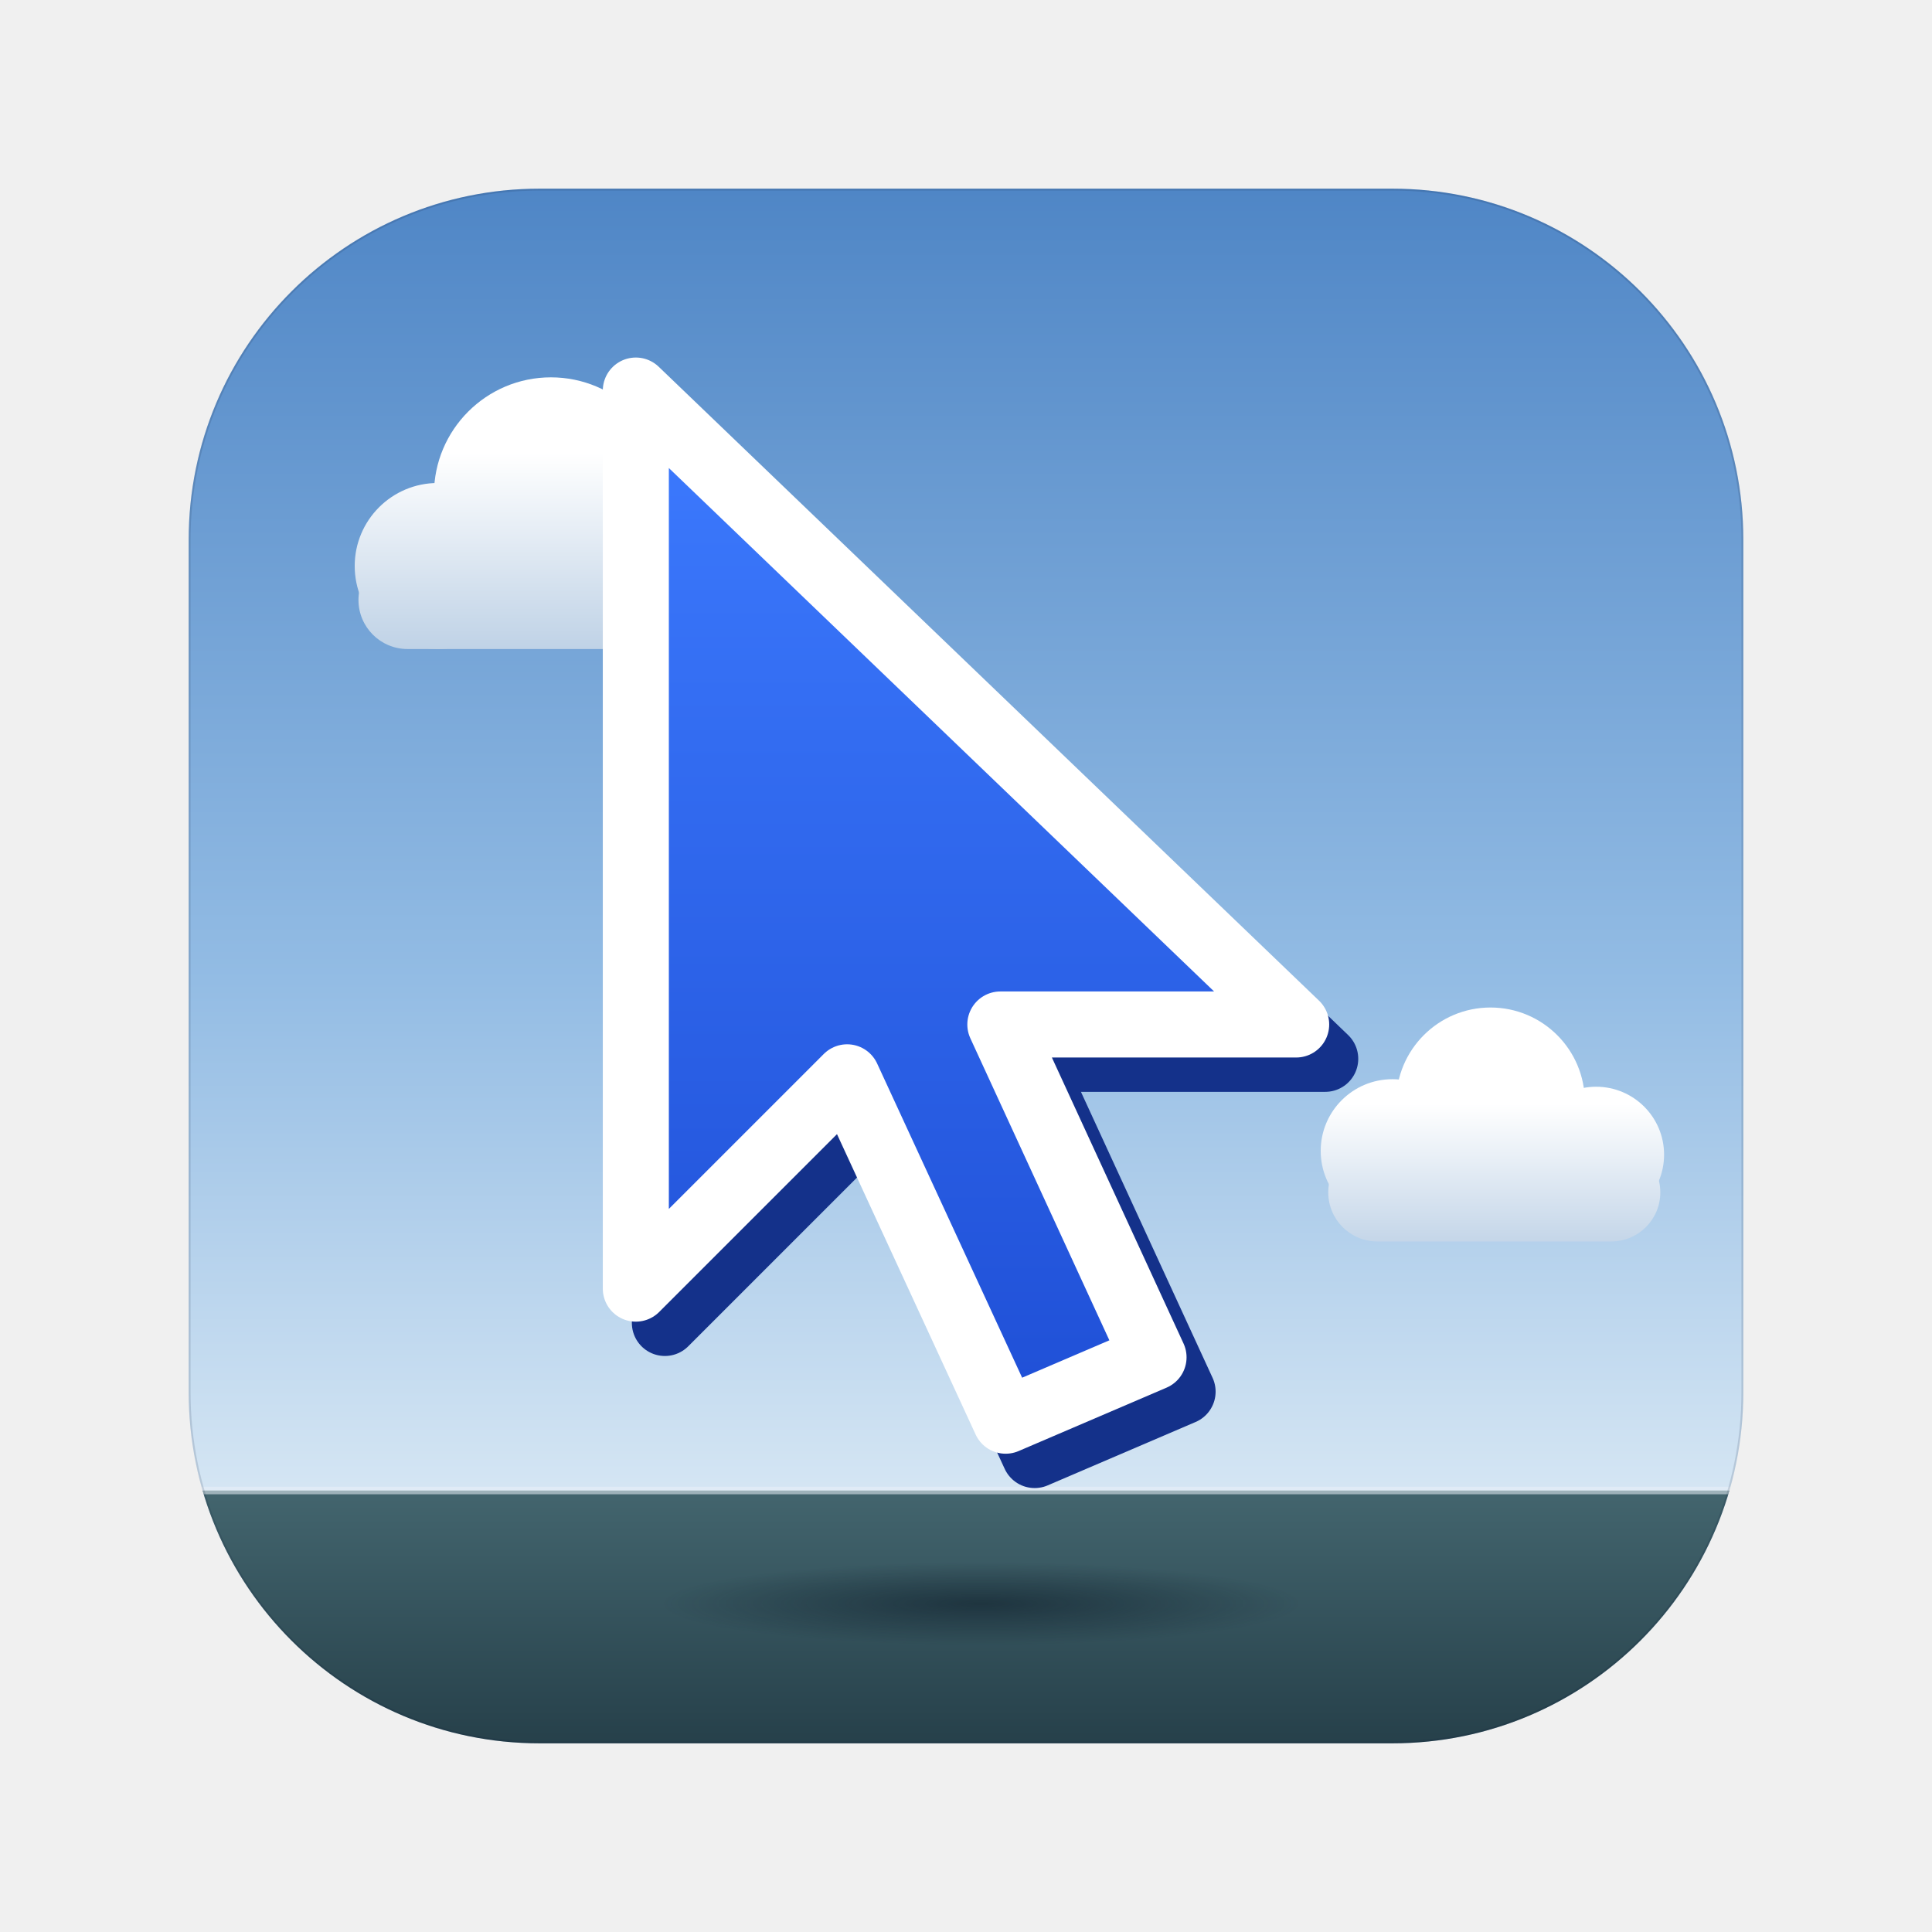
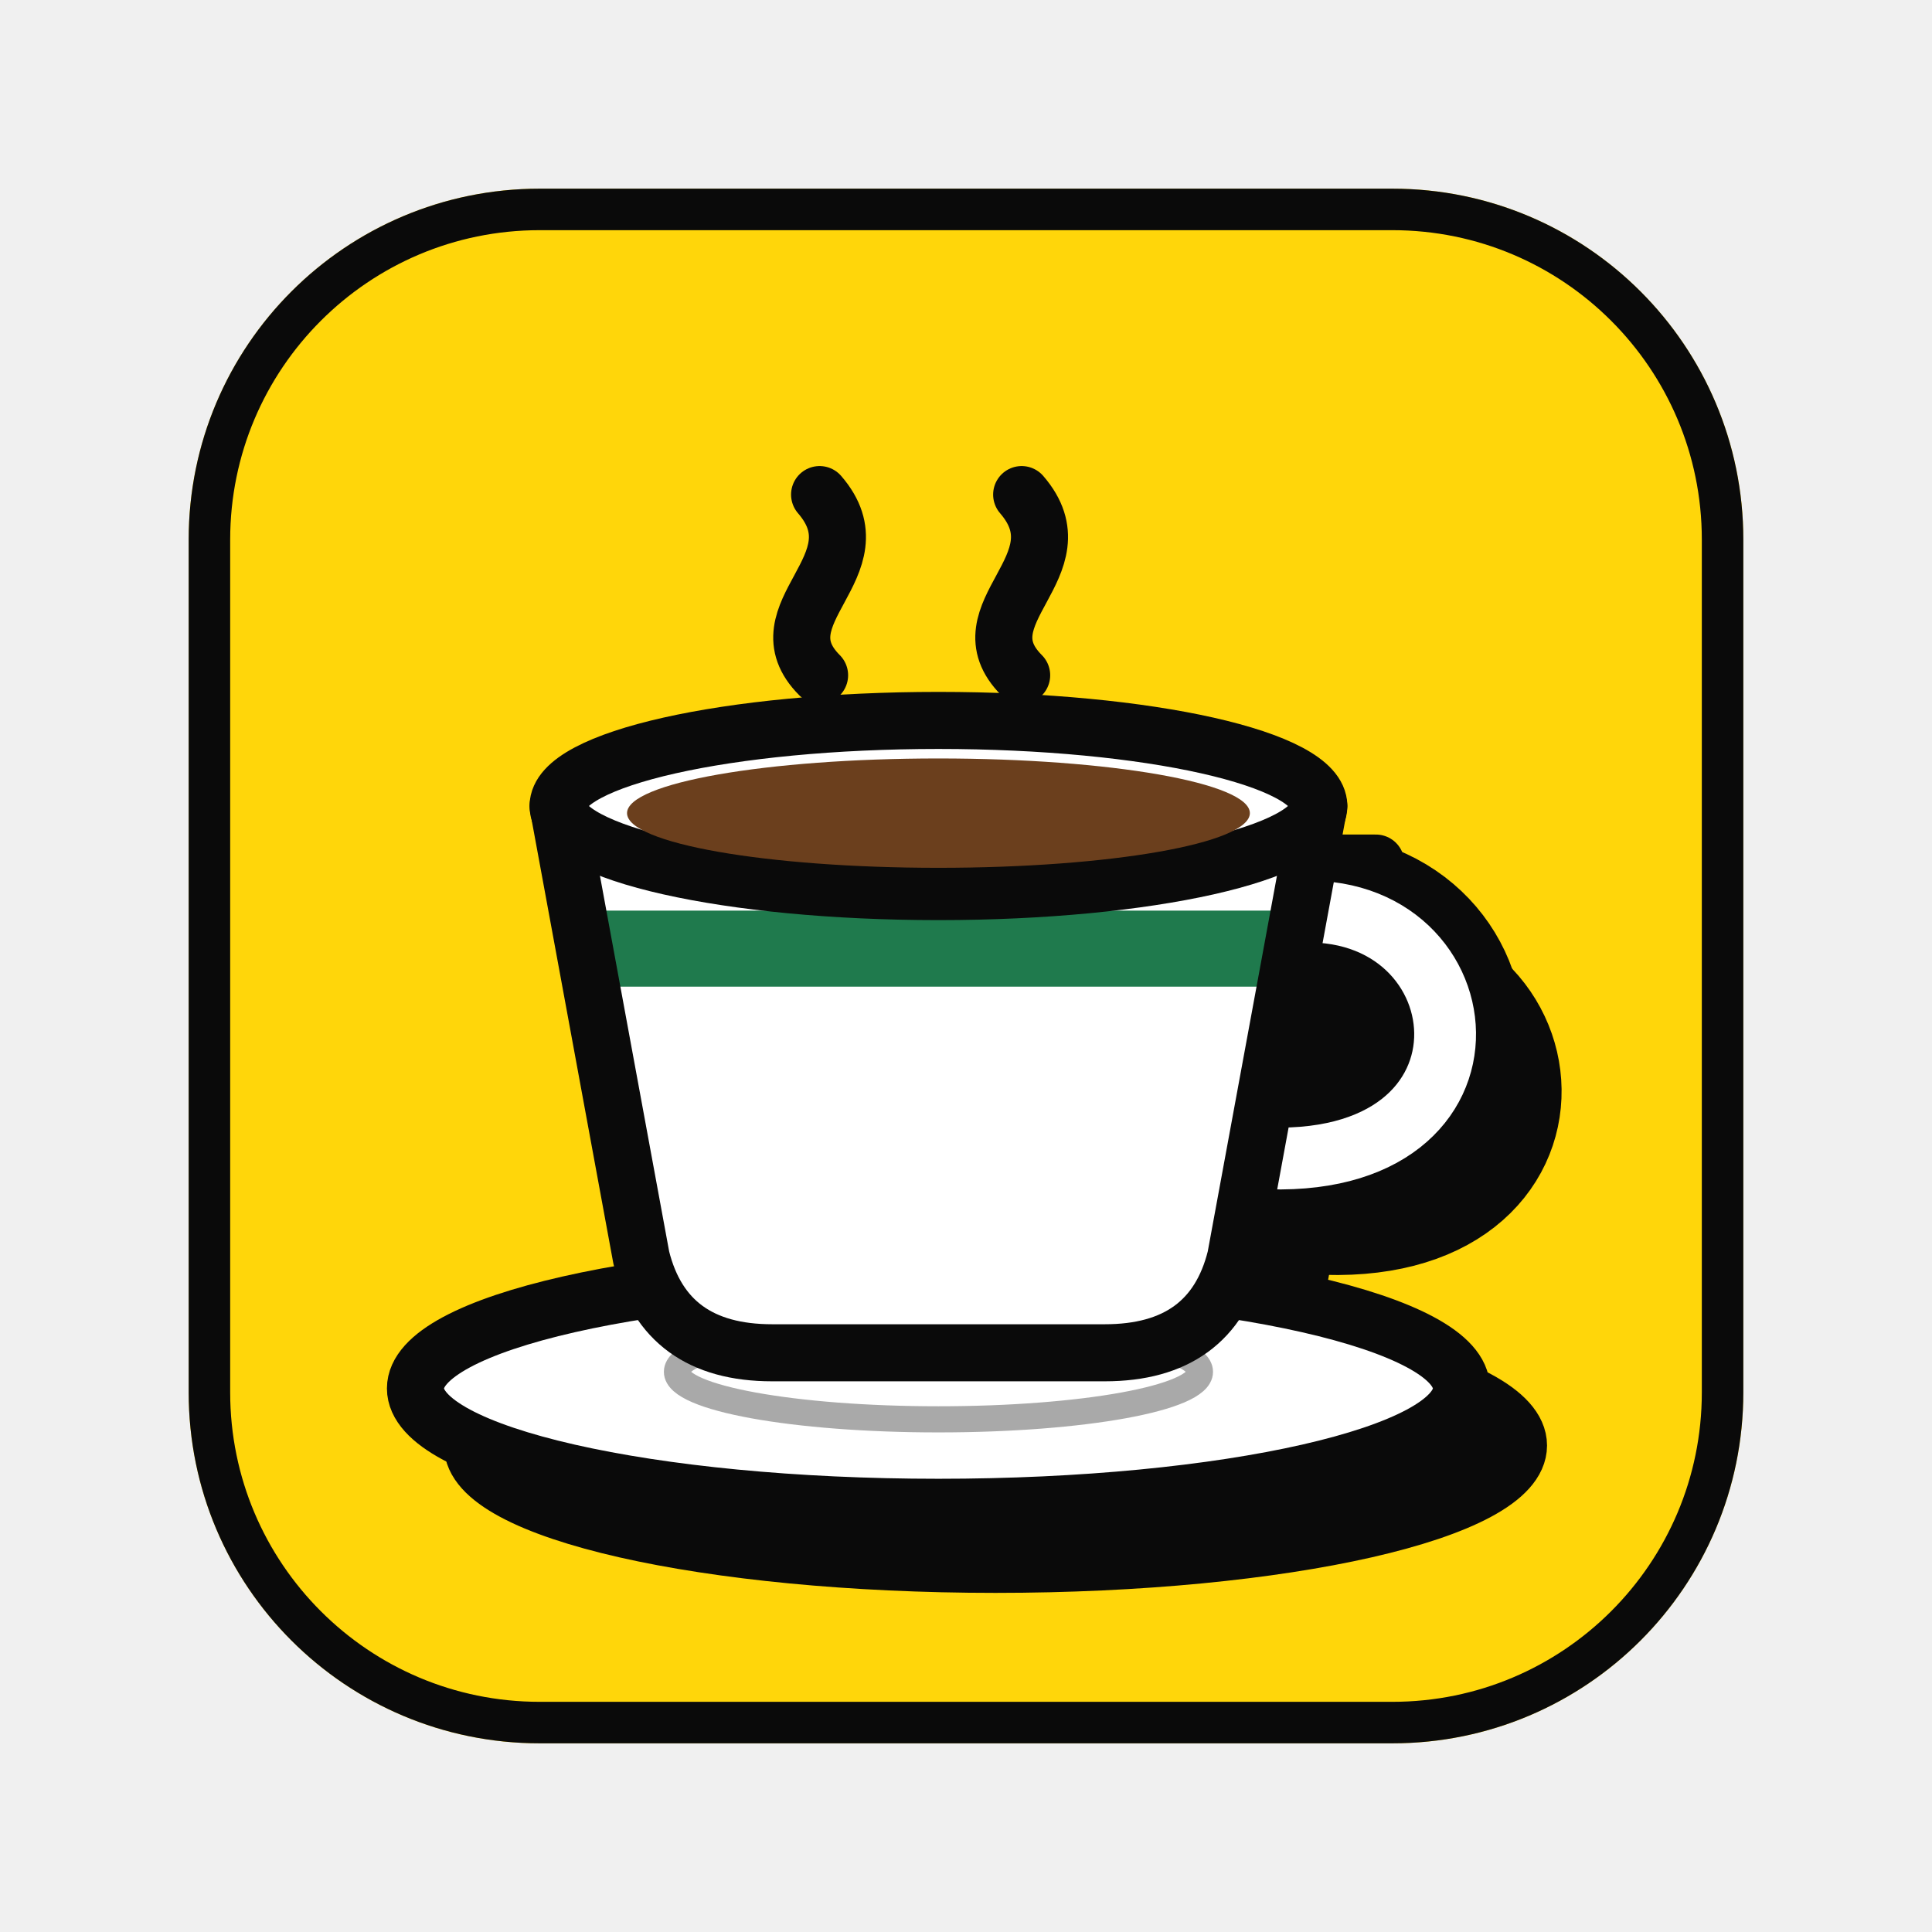
<svg xmlns="http://www.w3.org/2000/svg" viewBox="0 0 1024 1024" width="1024" height="1024">
-   <defs>
-     <linearGradient id="sky" x1="0" y1="100" x2="0" y2="800" gradientUnits="userSpaceOnUse">
-       <stop offset="0" stop-color="#4F86C6" />
-       <stop offset="0.6" stop-color="#93BCE4" />
-       <stop offset="1" stop-color="#D7E7F4" />
-     </linearGradient>
-     <linearGradient id="sea" x1="0" y1="790" x2="0" y2="924" gradientUnits="userSpaceOnUse">
-       <stop offset="0" stop-color="#43656E" />
-       <stop offset="1" stop-color="#26404A" />
-     </linearGradient>
-     <linearGradient id="cloud-a" x1="0" y1="205" x2="0" y2="345" gradientUnits="userSpaceOnUse">
-       <stop offset="0.25" stop-color="#FFFFFF" />
-       <stop offset="1" stop-color="#BFD2E6" />
-     </linearGradient>
-     <linearGradient id="cloud-b" x1="0" y1="560" x2="0" y2="660" gradientUnits="userSpaceOnUse">
-       <stop offset="0.25" stop-color="#FFFFFF" />
-       <stop offset="1" stop-color="#C3D5E8" />
-     </linearGradient>
-     <linearGradient id="face" x1="0" y1="2" x2="0" y2="21.5" gradientUnits="userSpaceOnUse">
-       <stop offset="0" stop-color="#3D7BFF" />
-       <stop offset="1" stop-color="#1F4FD6" />
-     </linearGradient>
-     <radialGradient id="shadow">
-       <stop offset="0" stop-color="#0B1A26" stop-opacity="0.55" />
-       <stop offset="1" stop-color="#0B1A26" stop-opacity="0" />
-     </radialGradient>
-     <clipPath id="tile">
-       <rect x="100" y="100" width="824" height="824" rx="186" />
-     </clipPath>
-   </defs>
-   <g clip-path="url(#tile)">
-     <rect x="100" y="100" width="824" height="824" fill="url(#sky)" />
-     <g fill="url(#cloud-a)">
-       <circle cx="232" cy="300" r="44" />
-       <circle cx="292" cy="262" r="62" />
-       <circle cx="362" cy="292" r="50" />
-       <rect x="190" y="292" width="216" height="52" rx="26" />
+   <rect x="100" y="100" width="824" height="824" rx="186" fill="#ffd60a" />
+   <g transform="translate(510 528) scale(12.6) translate(-31 -29)" stroke-linejoin="round" stroke-linecap="round">
+     <g transform="translate(2.4 2.4)" fill="#0a0a0a" stroke="#0a0a0a" stroke-width="2.4">
+       <ellipse cx="30" cy="45.5" rx="22" ry="5" />
+       <path d="M14 21 L17.5 40 Q18.5 44 23 44 L37 44 Q41.5 44 42.5 40 L46 21 Z" />
+       <path d="M44.6 25.5 C53 24.5 54.5 36.5 43.4 35.8" fill="none" stroke-width="5" />
    </g>
-     <g fill="url(#cloud-b)">
-       <circle cx="738" cy="610" r="38" />
-       <circle cx="790" cy="584" r="50" />
-       <circle cx="846" cy="612" r="36" />
-       <rect x="704" y="606" width="176" height="52" rx="26" />
-     </g>
-     <rect x="100" y="790" width="824" height="134" fill="url(#sea)" />
-     <rect x="100" y="788" width="824" height="4" fill="#E9F1F8" opacity="0.55" />
-     <ellipse cx="520" cy="850" rx="170" ry="22" fill="url(#shadow)" />
-     <g transform="translate(253 151) scale(28)" stroke-linejoin="round">
-       <path d="M3 2 L3 19 L7 15 L10 21.5 L12.8 20.3 L9.9 14 L15.5 14 Z" transform="translate(0.55 0.65)" fill="#14318A" stroke="#14318A" stroke-width="1.25" />
-       <path d="M3 2 L3 19 L7 15 L10 21.5 L12.8 20.3 L9.9 14 L15.5 14 Z" fill="url(#face)" stroke="#FFFFFF" stroke-width="1.25" />
-     </g>
+     <ellipse cx="30" cy="45.5" rx="22" ry="5" fill="#ffffff" stroke="#0a0a0a" stroke-width="2.4" />
+     <ellipse cx="30" cy="44.8" rx="11" ry="2" fill="none" stroke="#0a0a0a" stroke-width="1.1" opacity="0.35" />
+     <path d="M44.6 25.5 C53 24.5 54.5 36.5 43.4 35.8" fill="none" stroke="#0a0a0a" stroke-width="6.6" />
+     <path d="M44.6 25.5 C53 24.5 54.5 36.5 43.4 35.8" fill="none" stroke="#ffffff" stroke-width="2.6" />
+     <path d="M14 21 L17.5 40 Q18.5 44 23 44 L37 44 Q41.5 44 42.5 40 L46 21 Z" fill="#ffffff" />
+     <path d="M15.9 25.4 L44.1 25.4 L43.55 28.6 L16.45 28.6 Z" fill="#1f7a4d" />
+     <path d="M14 21 L17.5 40 Q18.5 44 23 44 L37 44 Q41.5 44 42.5 40 L46 21 Z" fill="none" stroke="#0a0a0a" stroke-width="2.4" />
+     <ellipse cx="30" cy="21" rx="16" ry="3.6" fill="#ffffff" stroke="#0a0a0a" stroke-width="2.4" />
+     <ellipse cx="30" cy="21.3" rx="13.1" ry="2.3" fill="#6b3f1d" />
+     <path d="M25 15.5 c-2.6 -2.6 2.6 -4.6 0 -7.6 M33.5 15.5 c-2.6 -2.6 2.6 -4.6 0 -7.6" fill="none" stroke="#0a0a0a" stroke-width="2.4" />
  </g>
-   <rect x="100.5" y="100.5" width="823" height="823" rx="185.5" fill="none" stroke="#0B1B33" stroke-opacity="0.14" />
+   <rect x="111" y="111" width="802" height="802" rx="175" fill="none" stroke="#0a0a0a" stroke-width="22" />
</svg>
